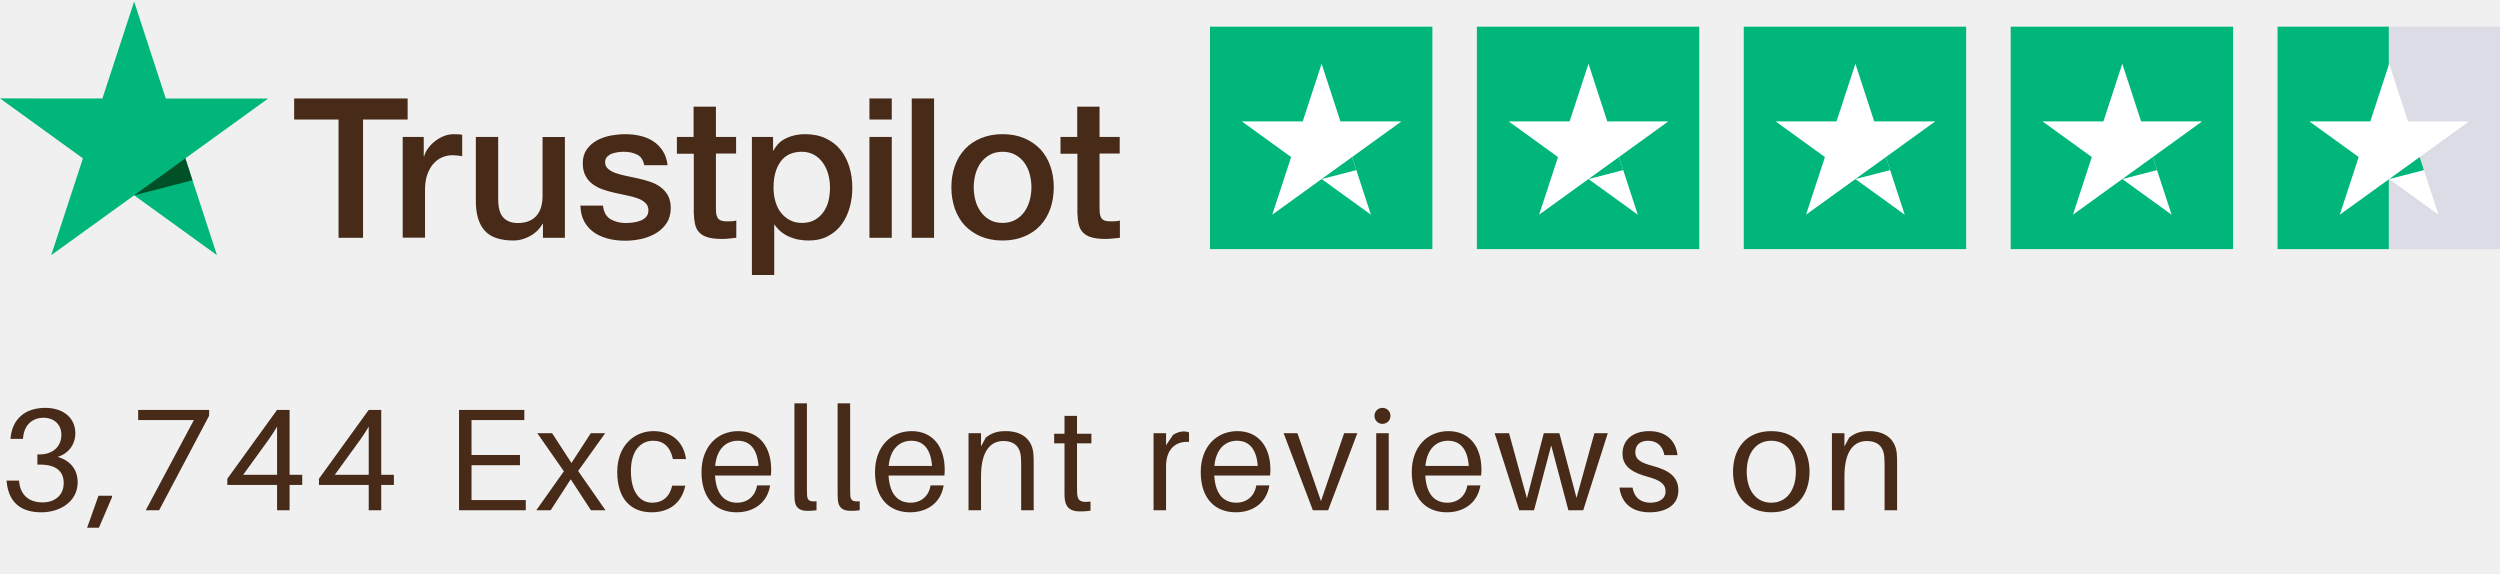
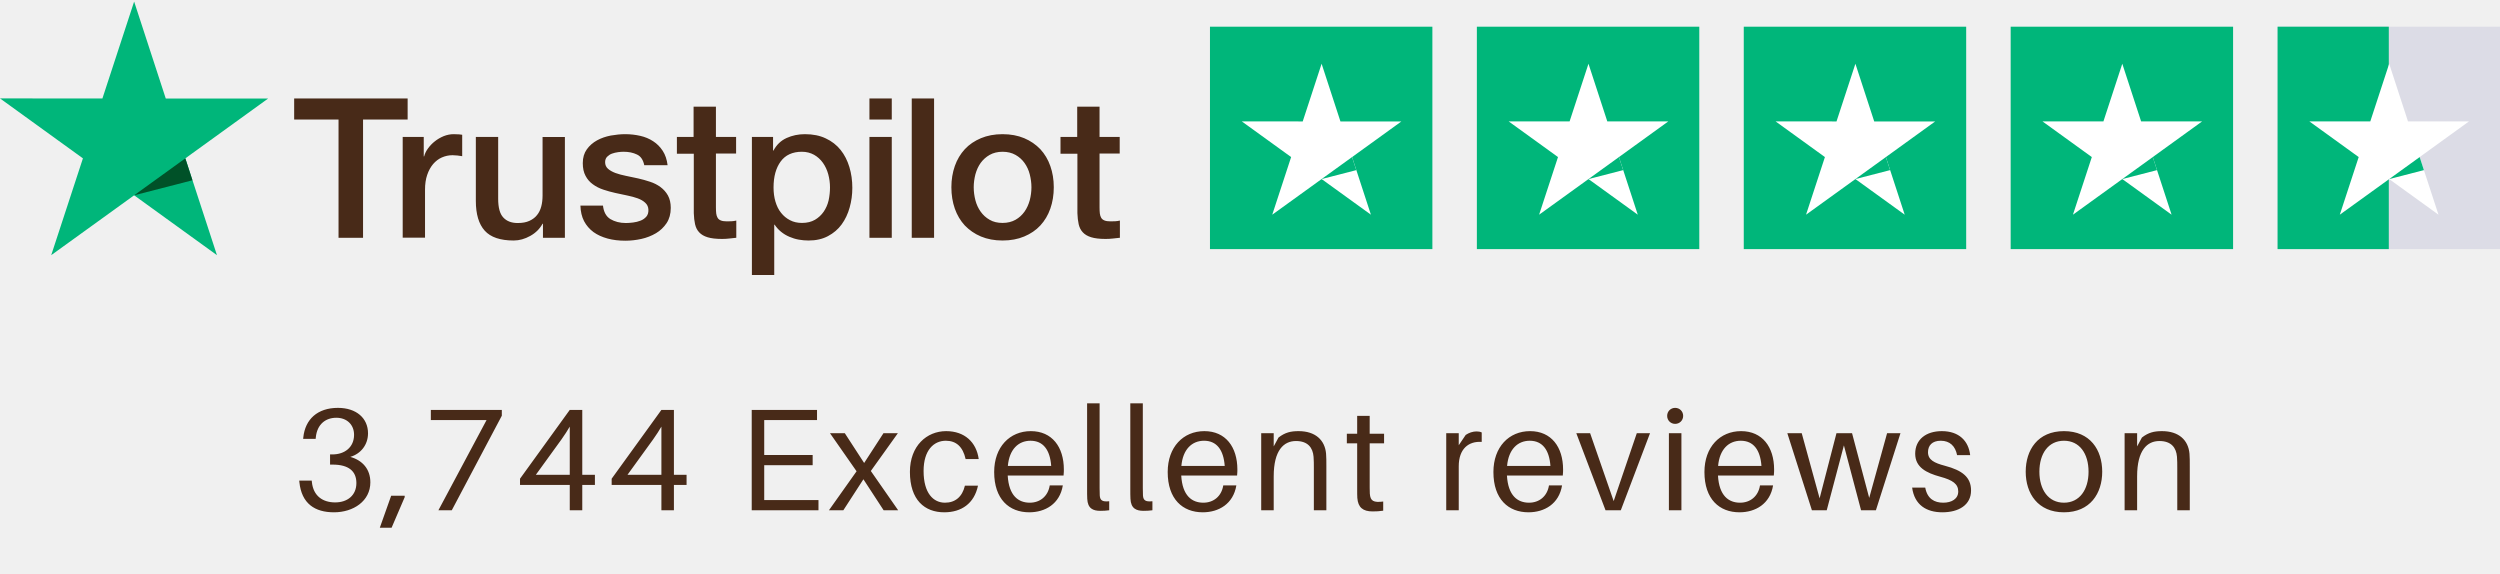
<svg xmlns="http://www.w3.org/2000/svg" width="205" height="47" viewBox="0 0 205 47" fill="none">
-   <g clip-path="url(#clip0_358_8277)">
+   <g clip-path="url(#clip0_366_11876)">
    <path d="M24.129 8.076H33.426V9.801H29.77V19.497H27.76V9.801H24.121V8.076H24.129ZM33.029 11.227H34.747V12.823H34.779C34.836 12.598 34.942 12.38 35.096 12.171C35.25 11.961 35.436 11.759 35.655 11.59C35.874 11.413 36.117 11.276 36.384 11.163C36.652 11.058 36.927 11.002 37.203 11.002C37.414 11.002 37.568 11.01 37.649 11.018C37.73 11.026 37.811 11.042 37.9 11.05V12.807C37.77 12.783 37.641 12.767 37.503 12.751C37.365 12.735 37.235 12.727 37.106 12.727C36.798 12.727 36.506 12.791 36.23 12.912C35.955 13.033 35.72 13.218 35.517 13.452C35.314 13.694 35.152 13.984 35.031 14.338C34.909 14.693 34.852 15.096 34.852 15.556V19.489H33.021V11.227L33.029 11.227ZM46.321 19.497H44.522V18.344H44.49C44.263 18.763 43.93 19.094 43.484 19.344C43.039 19.593 42.585 19.722 42.123 19.722C41.029 19.722 40.234 19.456 39.748 18.916C39.262 18.376 39.019 17.562 39.019 16.474V11.227H40.85V16.297C40.85 17.022 40.988 17.538 41.272 17.836C41.547 18.135 41.944 18.288 42.447 18.288C42.836 18.288 43.152 18.231 43.412 18.11C43.671 17.99 43.882 17.836 44.036 17.635C44.198 17.442 44.311 17.2 44.384 16.926C44.457 16.652 44.49 16.354 44.49 16.031V11.236H46.321V19.497ZM49.442 16.845C49.499 17.377 49.701 17.748 50.05 17.965C50.406 18.175 50.828 18.288 51.322 18.288C51.492 18.288 51.687 18.272 51.906 18.247C52.125 18.223 52.335 18.167 52.522 18.094C52.716 18.022 52.87 17.909 53 17.764C53.122 17.619 53.178 17.433 53.17 17.2C53.162 16.966 53.073 16.773 52.911 16.628C52.749 16.474 52.546 16.361 52.295 16.265C52.044 16.176 51.76 16.096 51.436 16.031C51.111 15.967 50.787 15.894 50.455 15.822C50.115 15.749 49.782 15.652 49.466 15.547C49.15 15.443 48.866 15.298 48.615 15.112C48.364 14.935 48.161 14.701 48.015 14.419C47.861 14.137 47.788 13.79 47.788 13.371C47.788 12.92 47.902 12.549 48.121 12.243C48.34 11.937 48.623 11.695 48.956 11.51C49.296 11.324 49.669 11.195 50.082 11.115C50.495 11.042 50.893 11.002 51.266 11.002C51.695 11.002 52.108 11.05 52.498 11.139C52.887 11.227 53.243 11.373 53.559 11.582C53.875 11.784 54.135 12.05 54.346 12.372C54.556 12.694 54.686 13.089 54.743 13.549H52.83C52.741 13.114 52.546 12.815 52.23 12.67C51.914 12.517 51.549 12.444 51.144 12.444C51.014 12.444 50.86 12.453 50.682 12.477C50.504 12.501 50.342 12.541 50.179 12.598C50.025 12.654 49.896 12.743 49.782 12.856C49.677 12.968 49.62 13.114 49.62 13.299C49.62 13.524 49.701 13.702 49.855 13.839C50.009 13.976 50.212 14.089 50.463 14.185C50.714 14.274 50.998 14.355 51.322 14.419C51.647 14.484 51.979 14.556 52.319 14.629C52.651 14.701 52.976 14.798 53.3 14.903C53.624 15.008 53.908 15.153 54.159 15.338C54.41 15.523 54.613 15.749 54.767 16.023C54.921 16.297 55.002 16.644 55.002 17.047C55.002 17.538 54.889 17.949 54.662 18.296C54.435 18.634 54.143 18.916 53.786 19.126C53.43 19.335 53.024 19.497 52.587 19.593C52.149 19.69 51.711 19.738 51.282 19.738C50.755 19.738 50.269 19.682 49.823 19.561C49.377 19.44 48.988 19.263 48.664 19.029C48.34 18.788 48.08 18.489 47.894 18.135C47.707 17.78 47.61 17.353 47.594 16.861H49.442V16.845ZM55.488 11.227H56.874V8.745H58.706V11.227H60.36V12.59H58.706V17.006C58.706 17.2 58.714 17.361 58.73 17.506C58.747 17.643 58.787 17.764 58.844 17.861C58.901 17.957 58.99 18.03 59.111 18.078C59.233 18.127 59.387 18.151 59.598 18.151C59.727 18.151 59.857 18.151 59.987 18.143C60.116 18.135 60.246 18.119 60.376 18.086V19.497C60.173 19.521 59.971 19.537 59.784 19.561C59.59 19.585 59.395 19.593 59.193 19.593C58.706 19.593 58.317 19.545 58.025 19.456C57.733 19.368 57.498 19.231 57.336 19.053C57.166 18.876 57.061 18.659 56.996 18.392C56.939 18.127 56.899 17.82 56.891 17.482V12.606H55.505V11.227H55.488ZM61.656 11.227H63.391V12.348H63.423C63.683 11.864 64.039 11.526 64.501 11.316C64.963 11.107 65.458 11.002 66.001 11.002C66.657 11.002 67.225 11.115 67.711 11.348C68.197 11.574 68.603 11.888 68.927 12.291C69.251 12.694 69.486 13.162 69.648 13.694C69.81 14.226 69.891 14.798 69.891 15.402C69.891 15.959 69.818 16.498 69.672 17.014C69.527 17.538 69.308 17.998 69.016 18.401C68.724 18.804 68.351 19.118 67.897 19.36C67.444 19.602 66.917 19.722 66.301 19.722C66.033 19.722 65.766 19.698 65.498 19.65C65.231 19.602 64.972 19.521 64.728 19.416C64.485 19.311 64.25 19.174 64.047 19.005C63.837 18.836 63.666 18.642 63.521 18.425H63.488V22.551H61.656V11.227ZM68.06 15.37C68.06 14.999 68.011 14.637 67.914 14.282C67.816 13.928 67.671 13.621 67.476 13.347C67.281 13.073 67.038 12.856 66.755 12.694C66.463 12.533 66.13 12.444 65.758 12.444C64.988 12.444 64.404 12.71 64.015 13.242C63.626 13.774 63.431 14.484 63.431 15.37C63.431 15.789 63.48 16.176 63.586 16.531C63.691 16.885 63.837 17.192 64.047 17.45C64.25 17.707 64.493 17.909 64.777 18.054C65.061 18.207 65.393 18.28 65.766 18.28C66.187 18.28 66.536 18.191 66.828 18.022C67.119 17.853 67.354 17.627 67.541 17.361C67.727 17.087 67.865 16.781 67.946 16.434C68.019 16.087 68.06 15.733 68.06 15.37ZM71.294 8.076H73.125V9.801H71.294V8.076ZM71.294 11.227H73.125V19.497H71.294V11.227ZM74.763 8.076H76.594V19.497H74.763V8.076ZM82.211 19.722C81.547 19.722 80.955 19.61 80.436 19.392C79.918 19.174 79.48 18.868 79.115 18.489C78.758 18.102 78.483 17.643 78.296 17.111C78.11 16.579 78.013 15.991 78.013 15.354C78.013 14.725 78.11 14.145 78.296 13.613C78.483 13.081 78.758 12.622 79.115 12.235C79.472 11.848 79.918 11.55 80.436 11.332C80.955 11.115 81.547 11.002 82.211 11.002C82.876 11.002 83.468 11.115 83.986 11.332C84.505 11.55 84.943 11.856 85.308 12.235C85.664 12.622 85.94 13.081 86.126 13.613C86.313 14.145 86.41 14.725 86.41 15.354C86.41 15.991 86.313 16.579 86.126 17.111C85.94 17.643 85.664 18.102 85.308 18.489C84.951 18.876 84.505 19.174 83.986 19.392C83.468 19.61 82.876 19.722 82.211 19.722ZM82.211 18.28C82.617 18.28 82.973 18.191 83.273 18.022C83.573 17.853 83.816 17.627 84.011 17.353C84.205 17.079 84.343 16.765 84.44 16.418C84.529 16.071 84.578 15.717 84.578 15.354C84.578 14.999 84.529 14.653 84.44 14.298C84.351 13.944 84.205 13.637 84.011 13.363C83.816 13.089 83.573 12.872 83.273 12.702C82.973 12.533 82.617 12.444 82.211 12.444C81.806 12.444 81.449 12.533 81.15 12.702C80.85 12.872 80.606 13.097 80.412 13.363C80.217 13.637 80.08 13.944 79.982 14.298C79.893 14.653 79.845 14.999 79.845 15.354C79.845 15.717 79.893 16.071 79.982 16.418C80.072 16.765 80.217 17.079 80.412 17.353C80.606 17.627 80.85 17.853 81.15 18.022C81.449 18.199 81.806 18.28 82.211 18.28ZM86.945 11.227H88.331V8.745H90.163V11.227H91.816V12.59H90.163V17.006C90.163 17.2 90.171 17.361 90.187 17.506C90.203 17.643 90.244 17.764 90.3 17.861C90.357 17.957 90.446 18.03 90.568 18.078C90.689 18.127 90.843 18.151 91.054 18.151C91.184 18.151 91.314 18.151 91.443 18.143C91.573 18.135 91.703 18.119 91.832 18.086V19.497C91.63 19.521 91.427 19.537 91.241 19.561C91.046 19.585 90.852 19.593 90.649 19.593C90.163 19.593 89.773 19.545 89.482 19.456C89.19 19.368 88.955 19.231 88.793 19.053C88.623 18.876 88.517 18.659 88.452 18.392C88.396 18.127 88.355 17.82 88.347 17.482V12.606H86.961V11.227L86.945 11.227Z" fill="#482A18" />
    <path d="M21.989 8.077H13.592L10.999 0.13L8.397 8.077L0 8.069L6.8 12.985L4.199 20.924L10.999 16.015L17.791 20.924L15.197 12.985L21.989 8.077Z" fill="#00B67A" />
    <path d="M15.78 14.782L15.197 12.984L10.998 16.015L15.78 14.782Z" fill="#005128" />
  </g>
-   <rect x="99.217" y="2.188" width="18.238" height="18.238" fill="#00B67A" />
-   <path d="M114.914 9.957H109.916L108.372 5.227L106.823 9.957L101.825 9.952L105.873 12.879L104.324 17.604L108.372 14.682L112.415 17.604L110.871 12.879L114.914 9.957Z" fill="white" />
-   <path d="M111.216 13.949L110.868 12.879L108.369 14.683L111.216 13.949Z" fill="#00B67A" />
-   <rect x="121.103" y="2.188" width="18.238" height="18.238" fill="#00B67A" />
-   <path d="M136.797 9.957H131.799L130.255 5.227L128.706 9.957L123.708 9.952L127.756 12.879L126.207 17.604L130.255 14.682L134.298 17.604L132.754 12.879L136.797 9.957Z" fill="white" />
-   <path d="M133.1 13.949L132.753 12.879L130.254 14.683L133.1 13.949Z" fill="#00B67A" />
-   <rect x="142.989" y="2.188" width="18.238" height="18.238" fill="#00B67A" />
-   <path d="M158.685 9.957H153.686L152.143 5.227L150.594 9.957L145.596 9.952L149.643 12.879L148.095 17.604L152.143 14.682L156.186 17.604L154.642 12.879L158.685 9.957Z" fill="white" />
-   <path d="M154.988 13.949L154.641 12.879L152.142 14.683L154.988 13.949Z" fill="#00B67A" />
-   <rect x="164.875" y="2.188" width="18.238" height="18.238" fill="#00B67A" />
-   <path d="M180.57 9.957H175.572L174.028 5.227L172.48 9.957L167.481 9.952L171.529 12.879L169.981 17.604L174.028 14.682L178.071 17.604L176.527 12.879L180.57 9.957Z" fill="white" />
-   <path d="M176.875 13.949L176.527 12.879L174.028 14.683L176.875 13.949Z" fill="#00B67A" />
-   <rect x="186.762" y="2.188" width="18.238" height="18.238" fill="#DCDCE6" />
-   <rect x="186.762" y="2.188" width="9.119" height="18.238" fill="#00B67A" />
-   <path d="M202.454 9.957H197.456L195.912 5.227L194.363 9.957L189.365 9.952L193.413 12.879L191.864 17.604L195.912 14.682L199.955 17.604L198.411 12.879L202.454 9.957Z" fill="white" />
-   <path d="M198.76 13.949L198.412 12.879L195.913 14.683L198.76 13.949Z" fill="#00B67A" />
-   <path d="M4.723 37.465C5.737 37.751 6.369 38.478 6.369 39.552C6.369 41.09 4.974 42.009 3.387 42.009C1.825 42.009 0.728 41.305 0.549 39.528L0.537 39.409H1.562L1.574 39.528C1.694 40.685 2.481 41.198 3.483 41.198C4.497 41.198 5.224 40.613 5.224 39.611C5.224 38.645 4.604 38.097 3.268 38.097H3.065V37.262H3.268C4.246 37.262 5.033 36.689 5.033 35.651C5.033 34.829 4.449 34.256 3.578 34.256C2.707 34.256 2.004 34.781 1.896 35.866L1.885 35.986H0.859L0.871 35.866C1.026 34.375 2.04 33.445 3.709 33.445C5.224 33.445 6.178 34.292 6.178 35.532C6.178 36.474 5.582 37.214 4.723 37.465ZM9.185 40.768L8.111 43.273H7.145L8.076 40.649H9.185V40.768ZM17.149 33.612V34.089L13.046 41.842H11.949L15.897 34.447H11.329V33.612H17.149ZM24.784 39.767H23.746V41.842H22.72V39.767H18.641V39.254L22.72 33.612H23.746V38.931H24.784V39.767ZM22.72 38.931V34.984C22.529 35.306 22.314 35.651 22.04 36.033L19.941 38.931H22.72ZM32.299 39.767H31.261V41.842H30.235V39.767H26.156V39.254L30.235 33.612H31.261V38.931H32.299V39.767ZM30.235 38.931V34.984C30.044 35.306 29.83 35.651 29.555 36.033L27.456 38.931H30.235ZM43.115 41.007V41.842H37.641V33.612H42.996V34.447H38.666V37.309H42.638V38.144H38.666V41.007H43.115ZM47.408 38.621L49.651 41.842H48.458L46.8 39.301L45.154 41.842H43.973L46.239 38.645L44.057 35.52H45.273L46.86 37.965L48.446 35.52H49.627L47.408 38.621ZM53.583 35.353C55.098 35.353 56.064 36.26 56.255 37.643H55.181C54.955 36.63 54.406 36.141 53.559 36.141C52.569 36.141 51.734 36.916 51.734 38.621C51.734 40.458 52.545 41.222 53.488 41.222C54.322 41.222 54.907 40.745 55.122 39.826H56.195C55.885 41.293 54.835 42.009 53.428 42.009C51.83 42.009 50.613 41.007 50.613 38.693C50.613 36.558 51.997 35.353 53.583 35.353ZM63.236 38.502C63.236 38.598 63.236 38.765 63.212 38.991H58.632C58.727 40.661 59.514 41.222 60.445 41.222C61.268 41.222 61.936 40.709 62.079 39.802H63.152C62.902 41.329 61.697 42.009 60.397 42.009C58.751 42.009 57.523 40.935 57.523 38.705C57.523 36.653 58.799 35.353 60.528 35.353C62.27 35.353 63.236 36.653 63.236 38.502ZM60.504 36.141C59.502 36.141 58.763 36.856 58.644 38.204H62.198C62.103 36.892 61.542 36.141 60.504 36.141ZM66.168 33.075V40.029C66.168 40.22 66.168 40.422 66.18 40.625C66.204 41.031 66.394 41.162 66.955 41.102V41.842C66.728 41.878 66.466 41.889 66.227 41.889C65.631 41.889 65.19 41.699 65.154 40.9C65.142 40.685 65.142 40.41 65.142 40.065V33.075H66.168ZM69.711 33.075V40.029C69.711 40.22 69.711 40.422 69.723 40.625C69.747 41.031 69.938 41.162 70.498 41.102V41.842C70.272 41.878 70.009 41.889 69.771 41.889C69.174 41.889 68.733 41.699 68.697 40.9C68.685 40.685 68.685 40.41 68.685 40.065V33.075H69.711ZM77.465 38.502C77.465 38.598 77.465 38.765 77.441 38.991H72.861C72.956 40.661 73.743 41.222 74.674 41.222C75.497 41.222 76.165 40.709 76.308 39.802H77.381C77.131 41.329 75.926 42.009 74.626 42.009C72.98 42.009 71.751 40.935 71.751 38.705C71.751 36.653 73.028 35.353 74.757 35.353C76.499 35.353 77.465 36.653 77.465 38.502ZM74.733 36.141C73.731 36.141 72.992 36.856 72.873 38.204H76.427C76.332 36.892 75.771 36.141 74.733 36.141ZM84.738 37.202C84.762 37.524 84.762 37.775 84.762 38.288V41.842H83.736V38.359C83.736 38.037 83.736 37.775 83.712 37.453C83.653 36.713 83.247 36.164 82.269 36.164C81.279 36.164 80.444 36.904 80.444 39.063V41.842H79.419V35.52H80.444V36.606L80.838 35.878C81.375 35.461 81.84 35.353 82.484 35.353C83.868 35.353 84.643 36.093 84.738 37.202ZM88.314 36.355V39.993C88.314 40.208 88.314 40.315 88.326 40.482C88.373 41.09 88.624 41.222 89.423 41.126V41.878C89.125 41.925 88.838 41.937 88.552 41.937C87.765 41.937 87.359 41.615 87.3 40.828C87.288 40.661 87.288 40.399 87.288 40.041V36.355H86.441V35.568H87.288V34.101H88.314V35.568H89.494V36.355H88.314ZM97.072 35.377C97.239 35.377 97.382 35.401 97.501 35.461V36.236C96.428 36.164 95.617 36.797 95.617 38.24V41.842H94.591V35.52H95.617V36.51L96.189 35.663C96.452 35.485 96.774 35.377 97.072 35.377ZM104.173 38.502C104.173 38.598 104.173 38.765 104.149 38.991H99.569C99.664 40.661 100.451 41.222 101.382 41.222C102.205 41.222 102.873 40.709 103.016 39.802H104.089C103.839 41.329 102.634 42.009 101.334 42.009C99.688 42.009 98.46 40.935 98.46 38.705C98.46 36.653 99.736 35.353 101.465 35.353C103.207 35.353 104.173 36.653 104.173 38.502ZM101.441 36.141C100.44 36.141 99.7 36.856 99.581 38.204H103.135C103.04 36.892 102.479 36.141 101.441 36.141ZM111.303 35.52L108.906 41.842H107.654L105.256 35.52H106.389L108.321 41.09L110.218 35.52H111.303ZM113.363 33.445C113.733 33.445 114.019 33.731 114.019 34.101C114.019 34.471 113.733 34.757 113.363 34.757C112.993 34.757 112.707 34.471 112.707 34.101C112.707 33.731 112.993 33.445 113.363 33.445ZM113.876 41.842H112.85V35.52H113.876V41.842ZM121.477 38.502C121.477 38.598 121.477 38.765 121.453 38.991H116.873C116.968 40.661 117.755 41.222 118.686 41.222C119.509 41.222 120.177 40.709 120.32 39.802H121.393C121.143 41.329 119.938 42.009 118.638 42.009C116.992 42.009 115.764 40.935 115.764 38.705C115.764 36.653 117.04 35.353 118.769 35.353C120.511 35.353 121.477 36.653 121.477 38.502ZM118.745 36.141C117.743 36.141 117.004 36.856 116.885 38.204H120.439C120.344 36.892 119.783 36.141 118.745 36.141ZM131.839 35.52L129.824 41.842H128.607L127.2 36.522L125.792 41.842H124.576L122.56 35.52H123.741L125.208 40.864L126.591 35.52H127.868L129.275 40.828L130.742 35.52H131.839ZM135.229 35.353C136.648 35.353 137.423 36.164 137.554 37.321H136.481C136.338 36.582 135.885 36.141 135.145 36.141C134.429 36.141 134.096 36.534 134.096 37.083C134.096 37.715 134.62 37.965 135.479 38.192C136.934 38.574 137.626 39.146 137.626 40.22C137.626 41.412 136.612 42.009 135.276 42.009C133.976 42.009 132.986 41.412 132.795 39.981H133.869C134.036 40.9 134.62 41.222 135.348 41.222C136.028 41.222 136.576 40.911 136.576 40.303C136.576 39.695 136.147 39.373 135.085 39.087C133.952 38.776 133.046 38.311 133.046 37.202C133.046 36.045 133.929 35.353 135.229 35.353ZM145.245 35.353C147.392 35.353 148.382 36.892 148.382 38.681C148.382 40.458 147.392 42.009 145.245 42.009C143.098 42.009 142.108 40.458 142.108 38.681C142.108 36.892 143.098 35.353 145.245 35.353ZM145.245 41.222C146.521 41.222 147.261 40.16 147.261 38.681C147.261 37.19 146.521 36.141 145.245 36.141C143.969 36.141 143.23 37.19 143.23 38.681C143.23 40.16 143.969 41.222 145.245 41.222ZM155.538 37.202C155.562 37.524 155.562 37.775 155.562 38.288V41.842H154.536V38.359C154.536 38.037 154.536 37.775 154.512 37.453C154.452 36.713 154.047 36.164 153.069 36.164C152.079 36.164 151.244 36.904 151.244 39.063V41.842H150.218V35.52H151.244V36.606L151.637 35.878C152.174 35.461 152.639 35.353 153.283 35.353C154.667 35.353 155.442 36.093 155.538 37.202Z" fill="#482A18" />
+   <rect x="99.217" y="2.189" width="18.238" height="18.238" fill="#00B67A" />
+   <path d="M114.914 9.958H109.916L108.372 5.227L106.823 9.958L101.825 9.953L105.873 12.879L104.324 17.605L108.372 14.683L112.415 17.605L110.871 12.879L114.914 9.958Z" fill="white" />
+   <path d="M111.216 13.95L110.868 12.88L108.369 14.684L111.216 13.95Z" fill="#00B67A" />
+   <rect x="121.103" y="2.189" width="18.238" height="18.238" fill="#00B67A" />
+   <path d="M136.797 9.957H131.799L130.255 5.227L128.706 9.957L123.708 9.953L127.756 12.879L126.207 17.605L130.255 14.683L134.298 17.605L132.754 12.879L136.797 9.957Z" fill="white" />
+   <path d="M133.1 13.95L132.753 12.88L130.254 14.684L133.1 13.95Z" fill="#00B67A" />
+   <rect x="142.989" y="2.189" width="18.238" height="18.238" fill="#00B67A" />
+   <path d="M158.685 9.958H153.686L152.143 5.227L150.594 9.958L145.596 9.953L149.643 12.879L148.095 17.605L152.143 14.683L156.186 17.605L154.642 12.879L158.685 9.958Z" fill="white" />
+   <path d="M154.988 13.95L154.641 12.88L152.142 14.684L154.988 13.95Z" fill="#00B67A" />
+   <rect x="164.875" y="2.189" width="18.238" height="18.238" fill="#00B67A" />
+   <path d="M180.57 9.957H175.572L174.028 5.227L172.48 9.957L167.481 9.953L171.529 12.879L169.981 17.605L174.028 14.683L178.071 17.605L176.527 12.879L180.57 9.957Z" fill="white" />
+   <path d="M176.875 13.95L176.527 12.88L174.028 14.684L176.875 13.95Z" fill="#00B67A" />
+   <rect x="186.762" y="2.189" width="18.238" height="18.238" fill="#DCDCE6" />
+   <rect x="186.762" y="2.189" width="9.119" height="18.238" fill="#00B67A" />
+   <path d="M202.454 9.957H197.456L195.912 5.227L194.363 9.957L189.365 9.953L193.413 12.879L191.864 17.605L195.912 14.683L199.955 17.605L198.411 12.879L202.454 9.957Z" fill="white" />
+   <path d="M198.76 13.95L198.412 12.88L195.913 14.684L198.76 13.95Z" fill="#00B67A" />
+   <path d="M28.723 37.464C29.737 37.751 30.369 38.478 30.369 39.552C30.369 41.09 28.974 42.009 27.387 42.009C25.825 42.009 24.728 41.305 24.549 39.528L24.537 39.409H25.562L25.574 39.528C25.694 40.685 26.481 41.198 27.483 41.198C28.497 41.198 29.224 40.613 29.224 39.611C29.224 38.645 28.604 38.097 27.268 38.097H27.065V37.262H27.268C28.246 37.262 29.033 36.689 29.033 35.651C29.033 34.828 28.449 34.256 27.578 34.256C26.707 34.256 26.004 34.781 25.896 35.866L25.884 35.985H24.859L24.871 35.866C25.026 34.375 26.04 33.445 27.709 33.445C29.224 33.445 30.178 34.292 30.178 35.532C30.178 36.474 29.582 37.214 28.723 37.464ZM33.185 40.768L32.111 43.273H31.145L32.076 40.649H33.185V40.768ZM41.149 33.612V34.089L37.046 41.842H35.949L39.897 34.447H35.329V33.612H41.149ZM48.783 39.766H47.746V41.842H46.72V39.766H42.641V39.254L46.72 33.612H47.746V38.931H48.783V39.766ZM46.72 38.931V34.984C46.529 35.306 46.315 35.651 46.04 36.033L43.941 38.931H46.72ZM56.299 39.766H55.261V41.842H54.235V39.766H50.156V39.254L54.235 33.612H55.261V38.931H56.299V39.766ZM54.235 38.931V34.984C54.044 35.306 53.83 35.651 53.555 36.033L51.456 38.931H54.235ZM67.115 41.007V41.842H61.641V33.612H66.996V34.447H62.666V37.309H66.638V38.144H62.666V41.007H67.115ZM71.408 38.621L73.65 41.842H72.458L70.8 39.301L69.154 41.842H67.973L70.239 38.645L68.057 35.52H69.273L70.86 37.965L72.446 35.52H73.627L71.408 38.621ZM77.583 35.353C79.098 35.353 80.064 36.26 80.255 37.643H79.181C78.955 36.63 78.406 36.141 77.559 36.141C76.569 36.141 75.734 36.916 75.734 38.621C75.734 40.458 76.545 41.221 77.488 41.221C78.323 41.221 78.907 40.744 79.122 39.826H80.195C79.885 41.293 78.835 42.009 77.428 42.009C75.83 42.009 74.613 41.007 74.613 38.693C74.613 36.558 75.997 35.353 77.583 35.353ZM87.236 38.502C87.236 38.597 87.236 38.764 87.212 38.991H82.632C82.727 40.661 83.514 41.221 84.445 41.221C85.268 41.221 85.936 40.709 86.079 39.802H87.152C86.902 41.329 85.697 42.009 84.397 42.009C82.751 42.009 81.522 40.935 81.522 38.705C81.522 36.653 82.799 35.353 84.528 35.353C86.27 35.353 87.236 36.653 87.236 38.502ZM84.504 36.141C83.502 36.141 82.763 36.856 82.644 38.204H86.198C86.103 36.892 85.542 36.141 84.504 36.141ZM90.168 33.075V40.029C90.168 40.22 90.168 40.422 90.18 40.625C90.204 41.031 90.394 41.162 90.955 41.102V41.842C90.728 41.877 90.466 41.889 90.227 41.889C89.631 41.889 89.19 41.699 89.154 40.9C89.142 40.685 89.142 40.41 89.142 40.065V33.075H90.168ZM93.711 33.075V40.029C93.711 40.22 93.711 40.422 93.723 40.625C93.747 41.031 93.938 41.162 94.498 41.102V41.842C94.272 41.877 94.009 41.889 93.771 41.889C93.174 41.889 92.733 41.699 92.697 40.9C92.685 40.685 92.685 40.41 92.685 40.065V33.075H93.711ZM101.465 38.502C101.465 38.597 101.465 38.764 101.441 38.991H96.861C96.956 40.661 97.743 41.221 98.674 41.221C99.497 41.221 100.164 40.709 100.308 39.802H101.381C101.131 41.329 99.926 42.009 98.626 42.009C96.98 42.009 95.751 40.935 95.751 38.705C95.751 36.653 97.028 35.353 98.757 35.353C100.498 35.353 101.465 36.653 101.465 38.502ZM98.733 36.141C97.731 36.141 96.992 36.856 96.873 38.204H100.427C100.331 36.892 99.771 36.141 98.733 36.141ZM108.738 37.202C108.762 37.524 108.762 37.775 108.762 38.287V41.842H107.736V38.359C107.736 38.037 107.736 37.775 107.712 37.453C107.653 36.713 107.247 36.164 106.269 36.164C105.279 36.164 104.444 36.904 104.444 39.063V41.842H103.419V35.52H104.444V36.606L104.838 35.878C105.375 35.461 105.84 35.353 106.484 35.353C107.867 35.353 108.643 36.093 108.738 37.202ZM112.314 36.355V39.993C112.314 40.208 112.314 40.315 112.326 40.482C112.373 41.09 112.624 41.221 113.423 41.126V41.877C113.125 41.925 112.838 41.937 112.552 41.937C111.765 41.937 111.359 41.615 111.3 40.828C111.288 40.661 111.288 40.398 111.288 40.041V36.355H110.441V35.568H111.288V34.101H112.314V35.568H113.494V36.355H112.314ZM121.072 35.377C121.239 35.377 121.382 35.401 121.501 35.461V36.236C120.428 36.164 119.617 36.797 119.617 38.24V41.842H118.591V35.52H119.617V36.51L120.189 35.663C120.452 35.484 120.774 35.377 121.072 35.377ZM128.173 38.502C128.173 38.597 128.173 38.764 128.149 38.991H123.569C123.664 40.661 124.451 41.221 125.382 41.221C126.205 41.221 126.873 40.709 127.016 39.802H128.089C127.839 41.329 126.634 42.009 125.334 42.009C123.688 42.009 122.46 40.935 122.46 38.705C122.46 36.653 123.736 35.353 125.465 35.353C127.207 35.353 128.173 36.653 128.173 38.502ZM125.441 36.141C124.44 36.141 123.7 36.856 123.581 38.204H127.135C127.04 36.892 126.479 36.141 125.441 36.141ZM135.303 35.52L132.906 41.842H131.654L129.256 35.52H130.389L132.321 41.09L134.218 35.52H135.303ZM137.363 33.445C137.733 33.445 138.019 33.731 138.019 34.101C138.019 34.471 137.733 34.757 137.363 34.757C136.993 34.757 136.707 34.471 136.707 34.101C136.707 33.731 136.993 33.445 137.363 33.445ZM137.876 41.842H136.85V35.52H137.876V41.842ZM145.477 38.502C145.477 38.597 145.477 38.764 145.453 38.991H140.873C140.968 40.661 141.755 41.221 142.686 41.221C143.509 41.221 144.177 40.709 144.32 39.802H145.393C145.143 41.329 143.938 42.009 142.638 42.009C140.992 42.009 139.764 40.935 139.764 38.705C139.764 36.653 141.04 35.353 142.769 35.353C144.511 35.353 145.477 36.653 145.477 38.502ZM142.745 36.141C141.743 36.141 141.004 36.856 140.885 38.204H144.439C144.344 36.892 143.783 36.141 142.745 36.141ZM155.839 35.52L153.824 41.842H152.607L151.2 36.522L149.792 41.842H148.576L146.56 35.52H147.741L149.208 40.864L150.591 35.52H151.868L153.275 40.828L154.742 35.52H155.839ZM159.229 35.353C160.648 35.353 161.423 36.164 161.554 37.321H160.481C160.338 36.582 159.885 36.141 159.145 36.141C158.429 36.141 158.096 36.534 158.096 37.083C158.096 37.715 158.62 37.965 159.479 38.192C160.934 38.574 161.626 39.146 161.626 40.22C161.626 41.412 160.612 42.009 159.276 42.009C157.976 42.009 156.986 41.412 156.795 39.981H157.869C158.036 40.9 158.62 41.221 159.348 41.221C160.028 41.221 160.576 40.911 160.576 40.303C160.576 39.695 160.147 39.373 159.085 39.087C157.952 38.776 157.046 38.311 157.046 37.202C157.046 36.045 157.929 35.353 159.229 35.353ZM169.245 35.353C171.392 35.353 172.382 36.892 172.382 38.681C172.382 40.458 171.392 42.009 169.245 42.009C167.098 42.009 166.108 40.458 166.108 38.681C166.108 36.892 167.098 35.353 169.245 35.353ZM169.245 41.221C170.521 41.221 171.261 40.16 171.261 38.681C171.261 37.19 170.521 36.141 169.245 36.141C167.969 36.141 167.23 37.19 167.23 38.681C167.23 40.16 167.969 41.221 169.245 41.221ZM179.538 37.202C179.562 37.524 179.562 37.775 179.562 38.287V41.842H178.536V38.359C178.536 38.037 178.536 37.775 178.512 37.453C178.452 36.713 178.047 36.164 177.069 36.164C176.079 36.164 175.244 36.904 175.244 39.063V41.842H174.218V35.52H175.244V36.606L175.637 35.878C176.174 35.461 176.639 35.353 177.283 35.353C178.667 35.353 179.442 36.093 179.538 37.202Z" fill="#482A18" />
  <defs>
-     <clipPath id="clip0_358_8277">
+     <clipPath id="clip0_366_11876">
      <rect width="91.922" height="22.616" fill="white" />
    </clipPath>
  </defs>
</svg>
